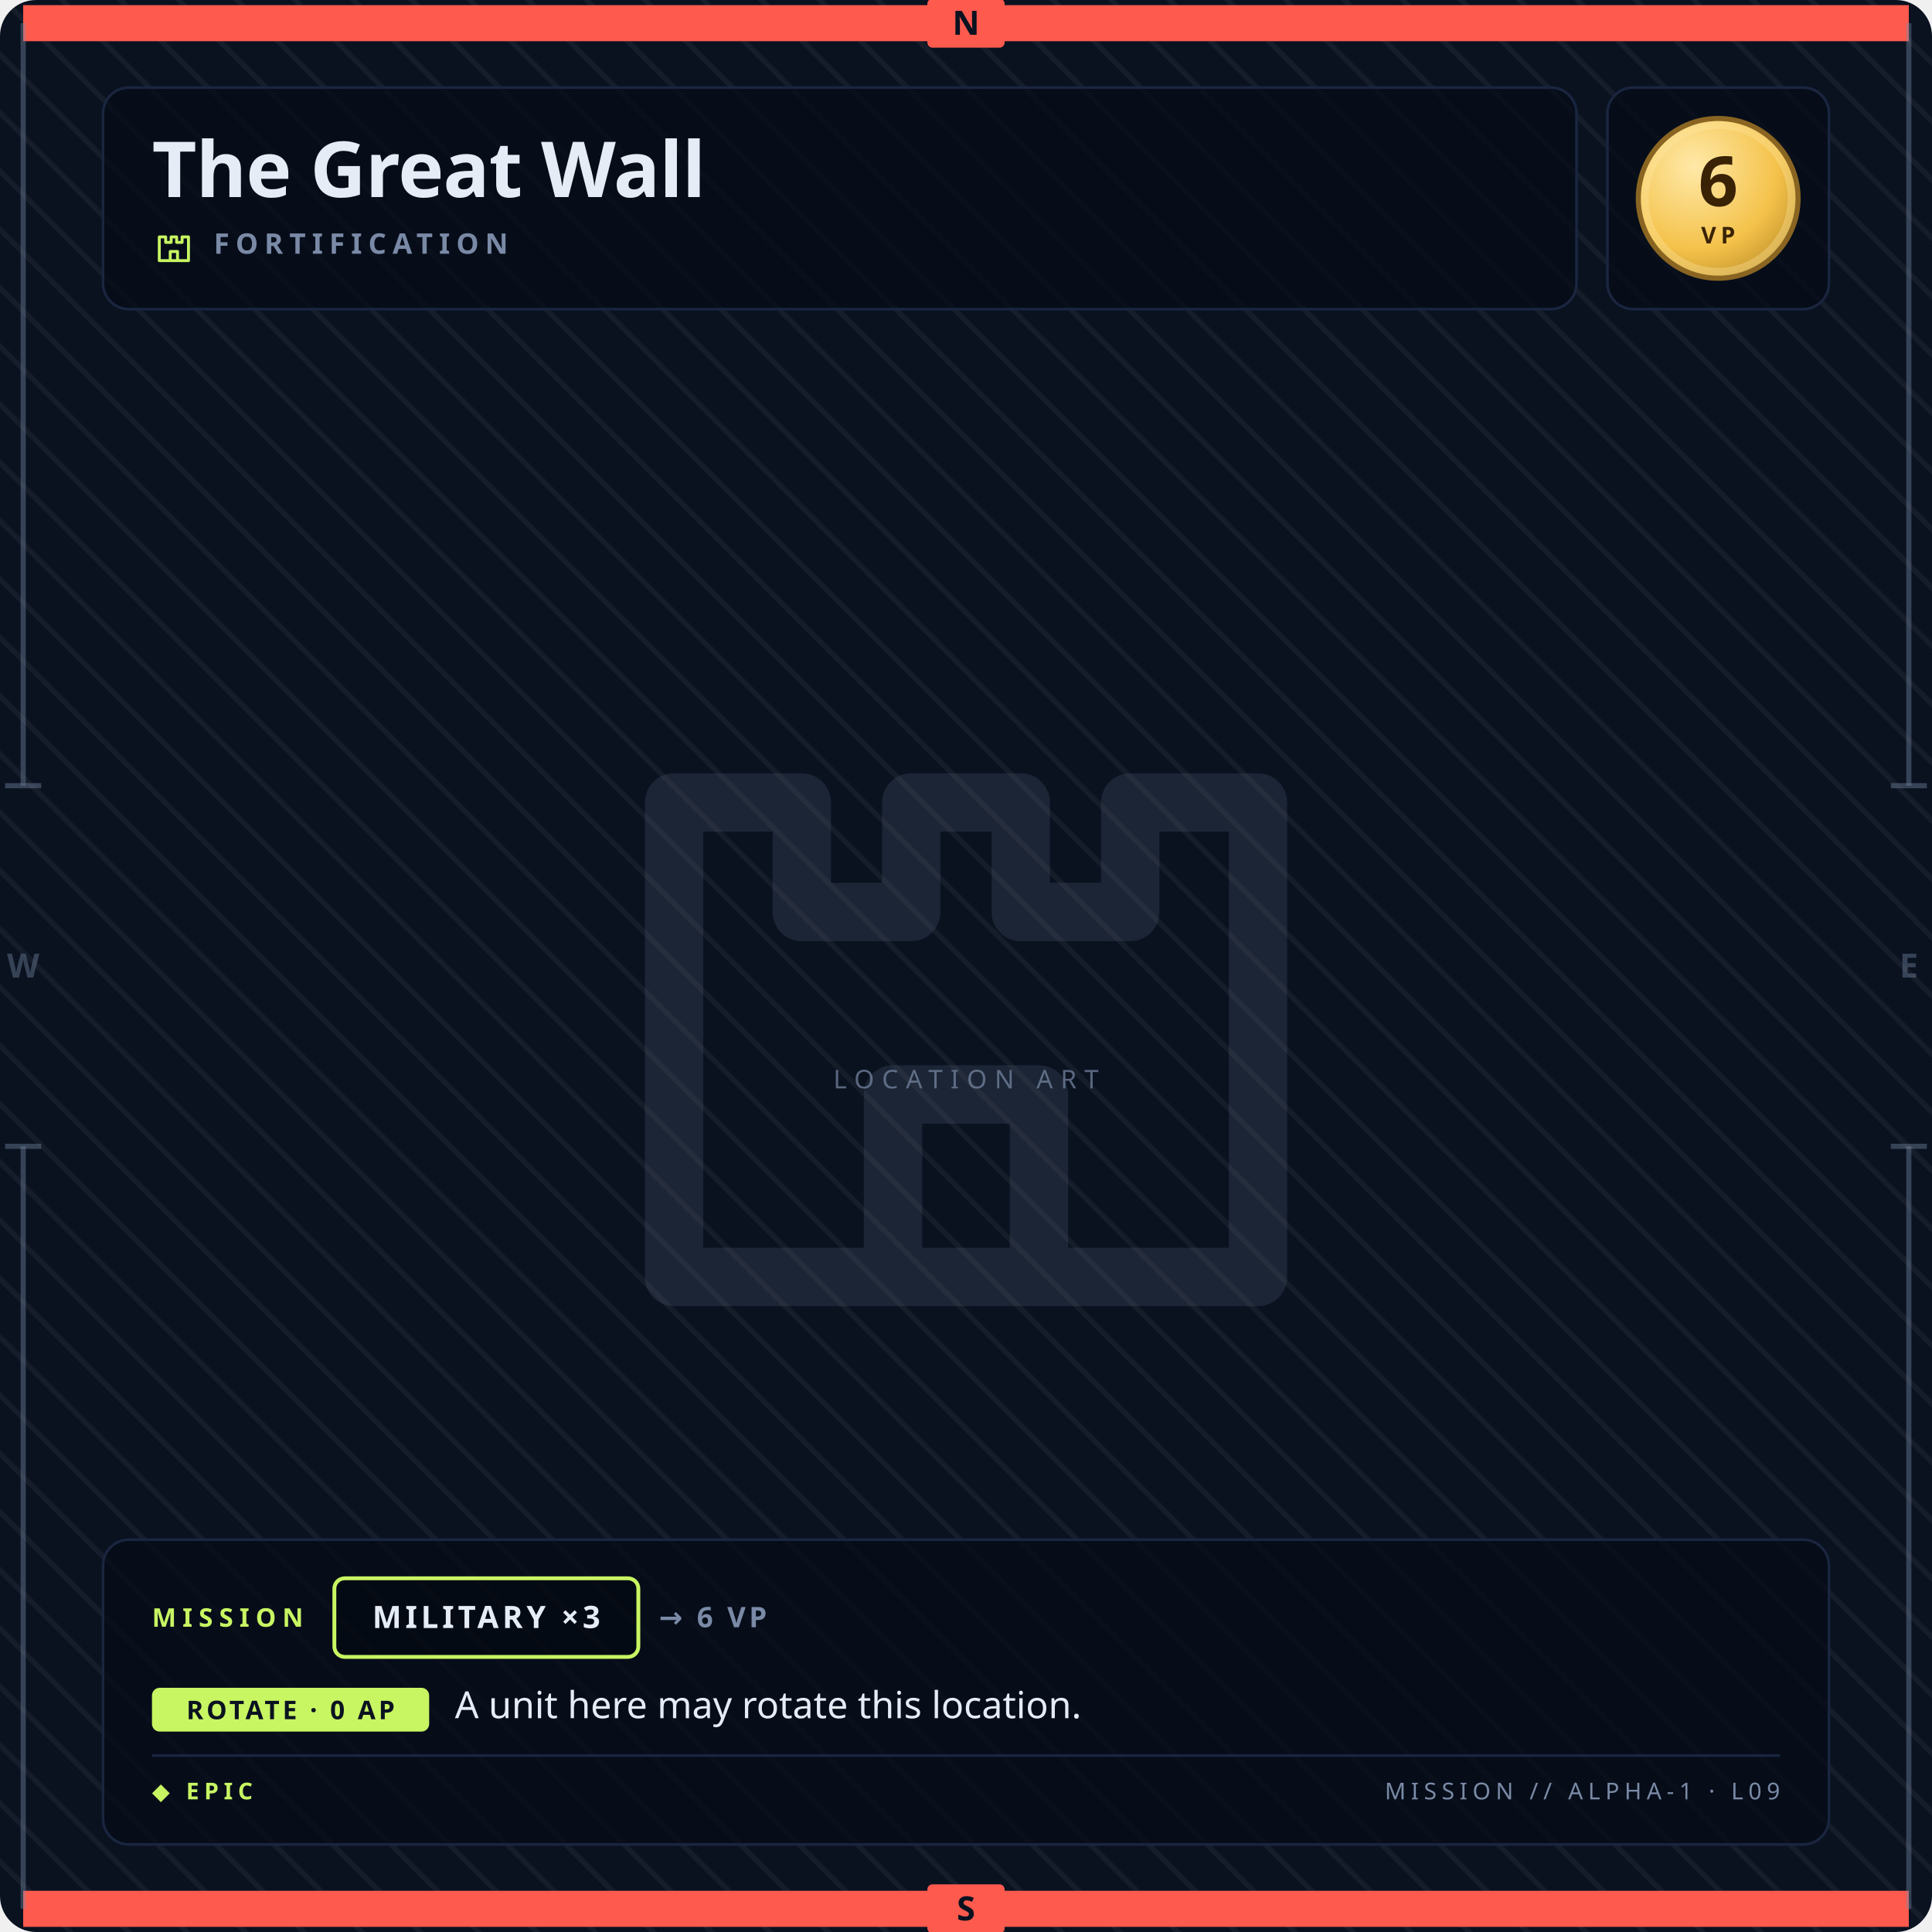
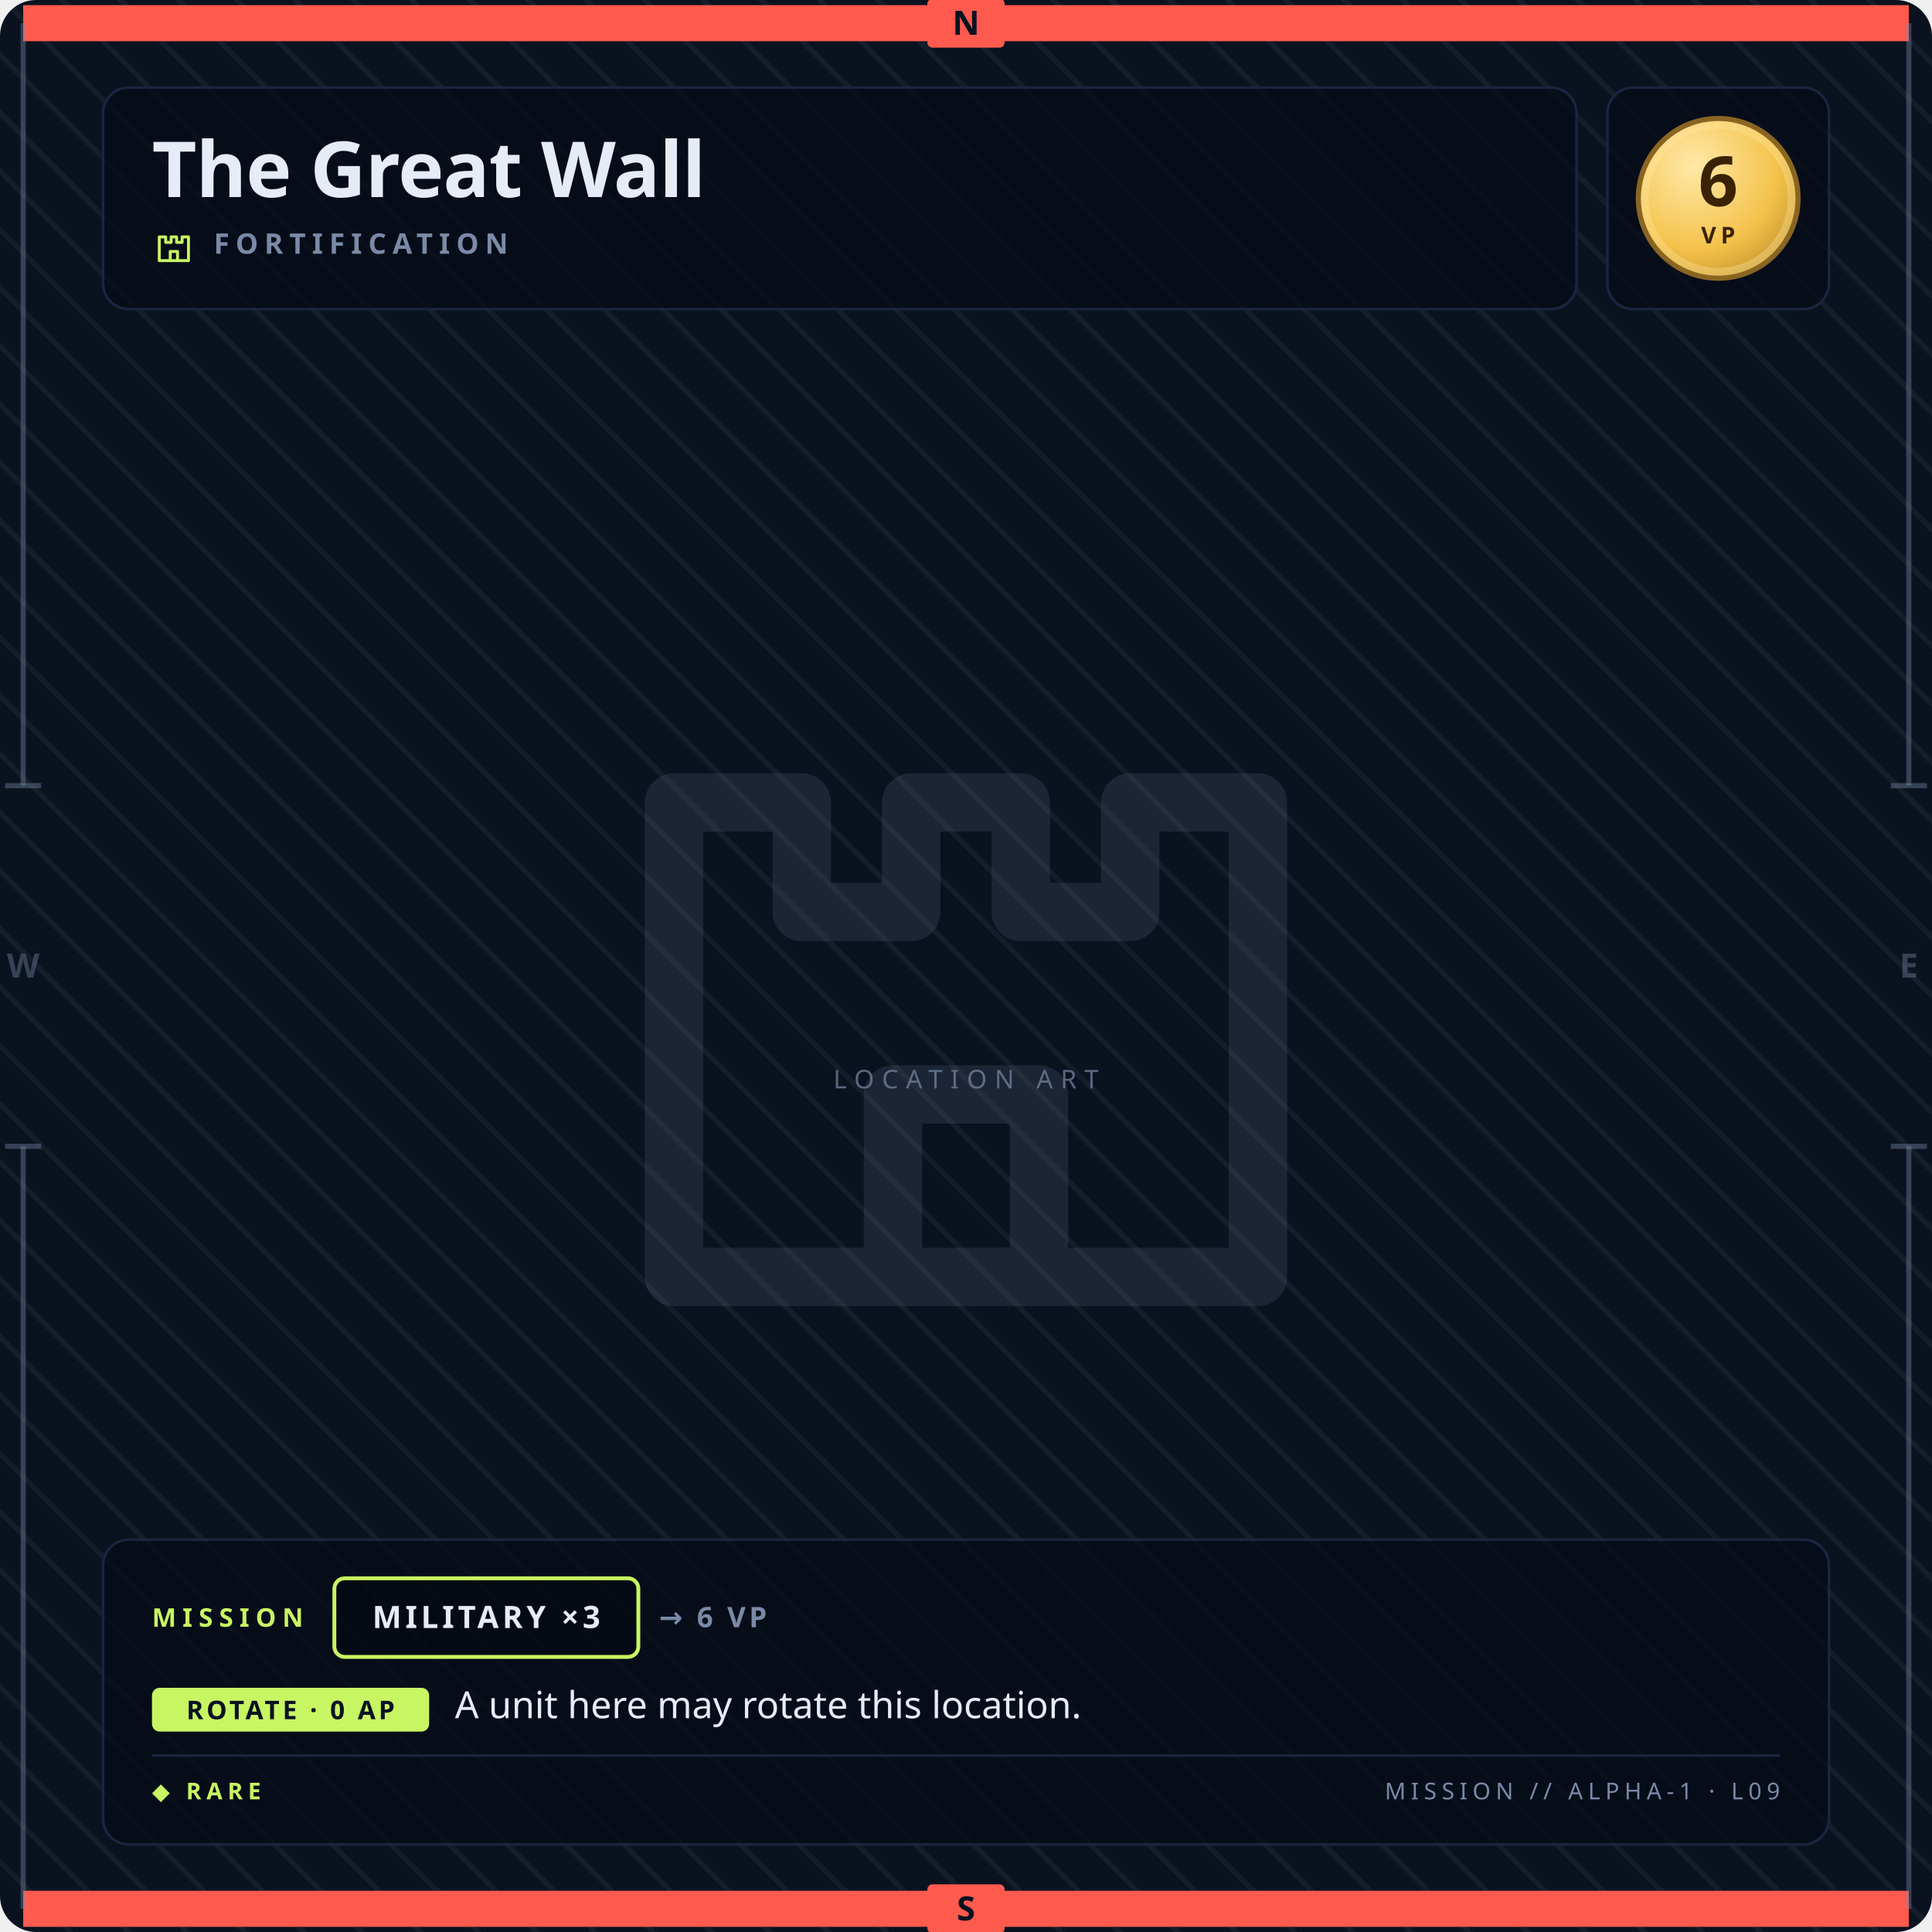
<svg xmlns="http://www.w3.org/2000/svg" width="750" height="750" viewBox="0 0 750 750">
  <defs>
    <clipPath id="card-clip">
      <rect x="0" y="0" width="750" height="750" rx="14" />
    </clipPath>
    <pattern id="hatch" width="16" height="16" patternUnits="userSpaceOnUse" patternTransform="rotate(-45)">
      <rect width="2" height="16" fill="#ffffff" opacity="0.05" />
    </pattern>
    <radialGradient id="coin" cx="35%" cy="30%" r="95%">
      <stop offset="0" stop-color="#ffe9a8" />
      <stop offset="0.55" stop-color="#f4c24a" />
      <stop offset="1" stop-color="#a3761a" />
    </radialGradient>
  </defs>
  <g clip-path="url(#card-clip)">
    <rect x="0" y="0" width="750" height="750" rx="14" fill="#0a1220" />
    <rect x="0" y="0" width="750" height="750" fill="url(#hatch)" />
    <g transform="translate(205, 198.2) scale(14.1667)" stroke="#7a8aa6" opacity="0.16" fill="none" stroke-width="1.6" stroke-linejoin="round">
      <path d="M4 21 V8 H7.5 V11 H10.5 V8 H13.5 V11 H16.5 V8 H20 V21 Z" />
      <path d="M10 21 V16 H14 V21" />
    </g>
    <text x="375" y="422.5" text-anchor="middle" font-family="JetBrains Mono" font-size="10" letter-spacing="3" fill="#7a8aa6" opacity="0.7">LOCATION ART</text>
    <line x1="9" y1="9" x2="741" y2="9" stroke="#ff5a4e" stroke-width="14" />
    <rect x="360" y="-0.5" width="30" height="19" rx="2" fill="#ff5a4e" />
    <text x="375" y="13.5" text-anchor="middle" font-family="JetBrains Mono" font-size="13" font-weight="700" letter-spacing="1" fill="#0a1220">N</text>
    <line x1="9" y1="741" x2="741" y2="741" stroke="#ff5a4e" stroke-width="14" />
    <rect x="360" y="731.5" width="30" height="19" rx="2" fill="#ff5a4e" />
    <text x="375" y="745.5" text-anchor="middle" font-family="JetBrains Mono" font-size="13" font-weight="700" letter-spacing="1" fill="#0a1220">S</text>
    <g stroke="#7a8aa6" stroke-opacity="0.4" stroke-width="2">
      <line x1="9" y1="9" x2="9" y2="305" />
      <line x1="9" y1="445" x2="9" y2="741" />
      <line x1="2" y1="305" x2="16" y2="305" />
      <line x1="2" y1="445" x2="16" y2="445" />
    </g>
    <text x="9" y="379.5" text-anchor="middle" font-family="JetBrains Mono" font-size="13" font-weight="700" letter-spacing="1" fill="#7a8aa6" fill-opacity="0.4">W</text>
    <g stroke="#7a8aa6" stroke-opacity="0.4" stroke-width="2">
      <line x1="741" y1="9" x2="741" y2="305" />
      <line x1="741" y1="445" x2="741" y2="741" />
      <line x1="734" y1="305" x2="748" y2="305" />
      <line x1="734" y1="445" x2="748" y2="445" />
    </g>
    <text x="741" y="379.5" text-anchor="middle" font-family="JetBrains Mono" font-size="13" font-weight="700" letter-spacing="1" fill="#7a8aa6" fill-opacity="0.4">E</text>
    <rect x="40" y="34" width="572" height="86" rx="10" fill="#060c18" fill-opacity="0.78" stroke="#1a2540" stroke-width="1" />
    <text x="59" y="76.5" font-family="Space Grotesk" font-size="30" font-weight="700" letter-spacing="-0.3" fill="#e6ecf6">The Great Wall</text>
    <g transform="translate(59, 86.3) scale(0.7083)" stroke="#c8f562" fill="none" stroke-width="1.6" stroke-linejoin="round">
      <path d="M4 21 V8 H7.5 V11 H10.5 V8 H13.5 V11 H16.5 V8 H20 V21 Z" />
      <path d="M10 21 V16 H14 V21" />
    </g>
    <text x="83" y="98.5" font-family="JetBrains Mono" font-size="11" font-weight="600" letter-spacing="2.42" fill="#7a8aa6">FORTIFICATION</text>
    <rect x="624" y="34" width="86" height="86" rx="10" fill="#060c18" fill-opacity="0.78" stroke="#1a2540" stroke-width="1" />
    <circle cx="667" cy="77" r="31" fill="url(#coin)" stroke="#8a6522" stroke-width="2" />
    <circle cx="667" cy="77" r="28.5" fill="none" stroke="#ffe9a8" stroke-opacity="0.33" stroke-width="3" />
    <text x="667" y="80" text-anchor="middle" font-family="Space Grotesk" font-size="26.88" font-weight="800" fill="#3a2205">6</text>
    <text x="667" y="94.5" text-anchor="middle" font-family="JetBrains Mono" font-size="8.96" font-weight="700" letter-spacing="1.79" fill="#3a2205">VP</text>
    <rect x="40" y="597.7" width="670" height="118.3" rx="10" fill="#060c18" fill-opacity="0.78" stroke="#1a2540" stroke-width="1" />
    <text x="59" y="631.5" font-family="JetBrains Mono" font-size="10" font-weight="700" letter-spacing="2.4" fill="#c8f562">MISSION</text>
    <rect x="129.8" y="612.7" width="118" height="30.5" rx="4" fill="#000000" fill-opacity="0.25" stroke="#c8f562" stroke-width="1.5" />
    <text x="188.8" y="632" text-anchor="middle" font-family="JetBrains Mono" font-size="12" font-weight="700" letter-spacing="1.44" fill="#e6ecf6">MILITARY ×3</text>
    <text x="255.8" y="631.7" font-family="JetBrains Mono" font-size="11" font-weight="700" letter-spacing="1.32" fill="#7a8aa6">→ 6 VP</text>
    <rect x="59" y="655.2" width="107.6" height="17" rx="3" fill="#c8f562" />
    <text x="112.8" y="667.4" text-anchor="middle" font-family="JetBrains Mono" font-size="10" font-weight="800" letter-spacing="1.2" fill="#0a1220">ROTATE · 0 AP</text>
    <text x="176.6" y="667" font-family="Space Grotesk" font-size="14.5" fill="#e6ecf6">A unit here may rotate this location.</text>
    <line x1="59" y1="681.5" x2="691" y2="681.5" stroke="#1a2540" stroke-width="1" />
-     <text x="59" y="698.5" font-family="JetBrains Mono" font-size="9" font-weight="700" letter-spacing="1.98" fill="#c8f562">◆ EPIC</text>
+     <text x="59" y="698.5" font-family="JetBrains Mono" font-size="9" font-weight="700" letter-spacing="1.98" fill="#c8f562">◆ RARE</text>
    <text x="691" y="698.5" text-anchor="end" font-family="JetBrains Mono" font-size="9" letter-spacing="1.98" fill="#7a8aa6">MISSION // ALPHA-1 · L09</text>
  </g>
</svg>
